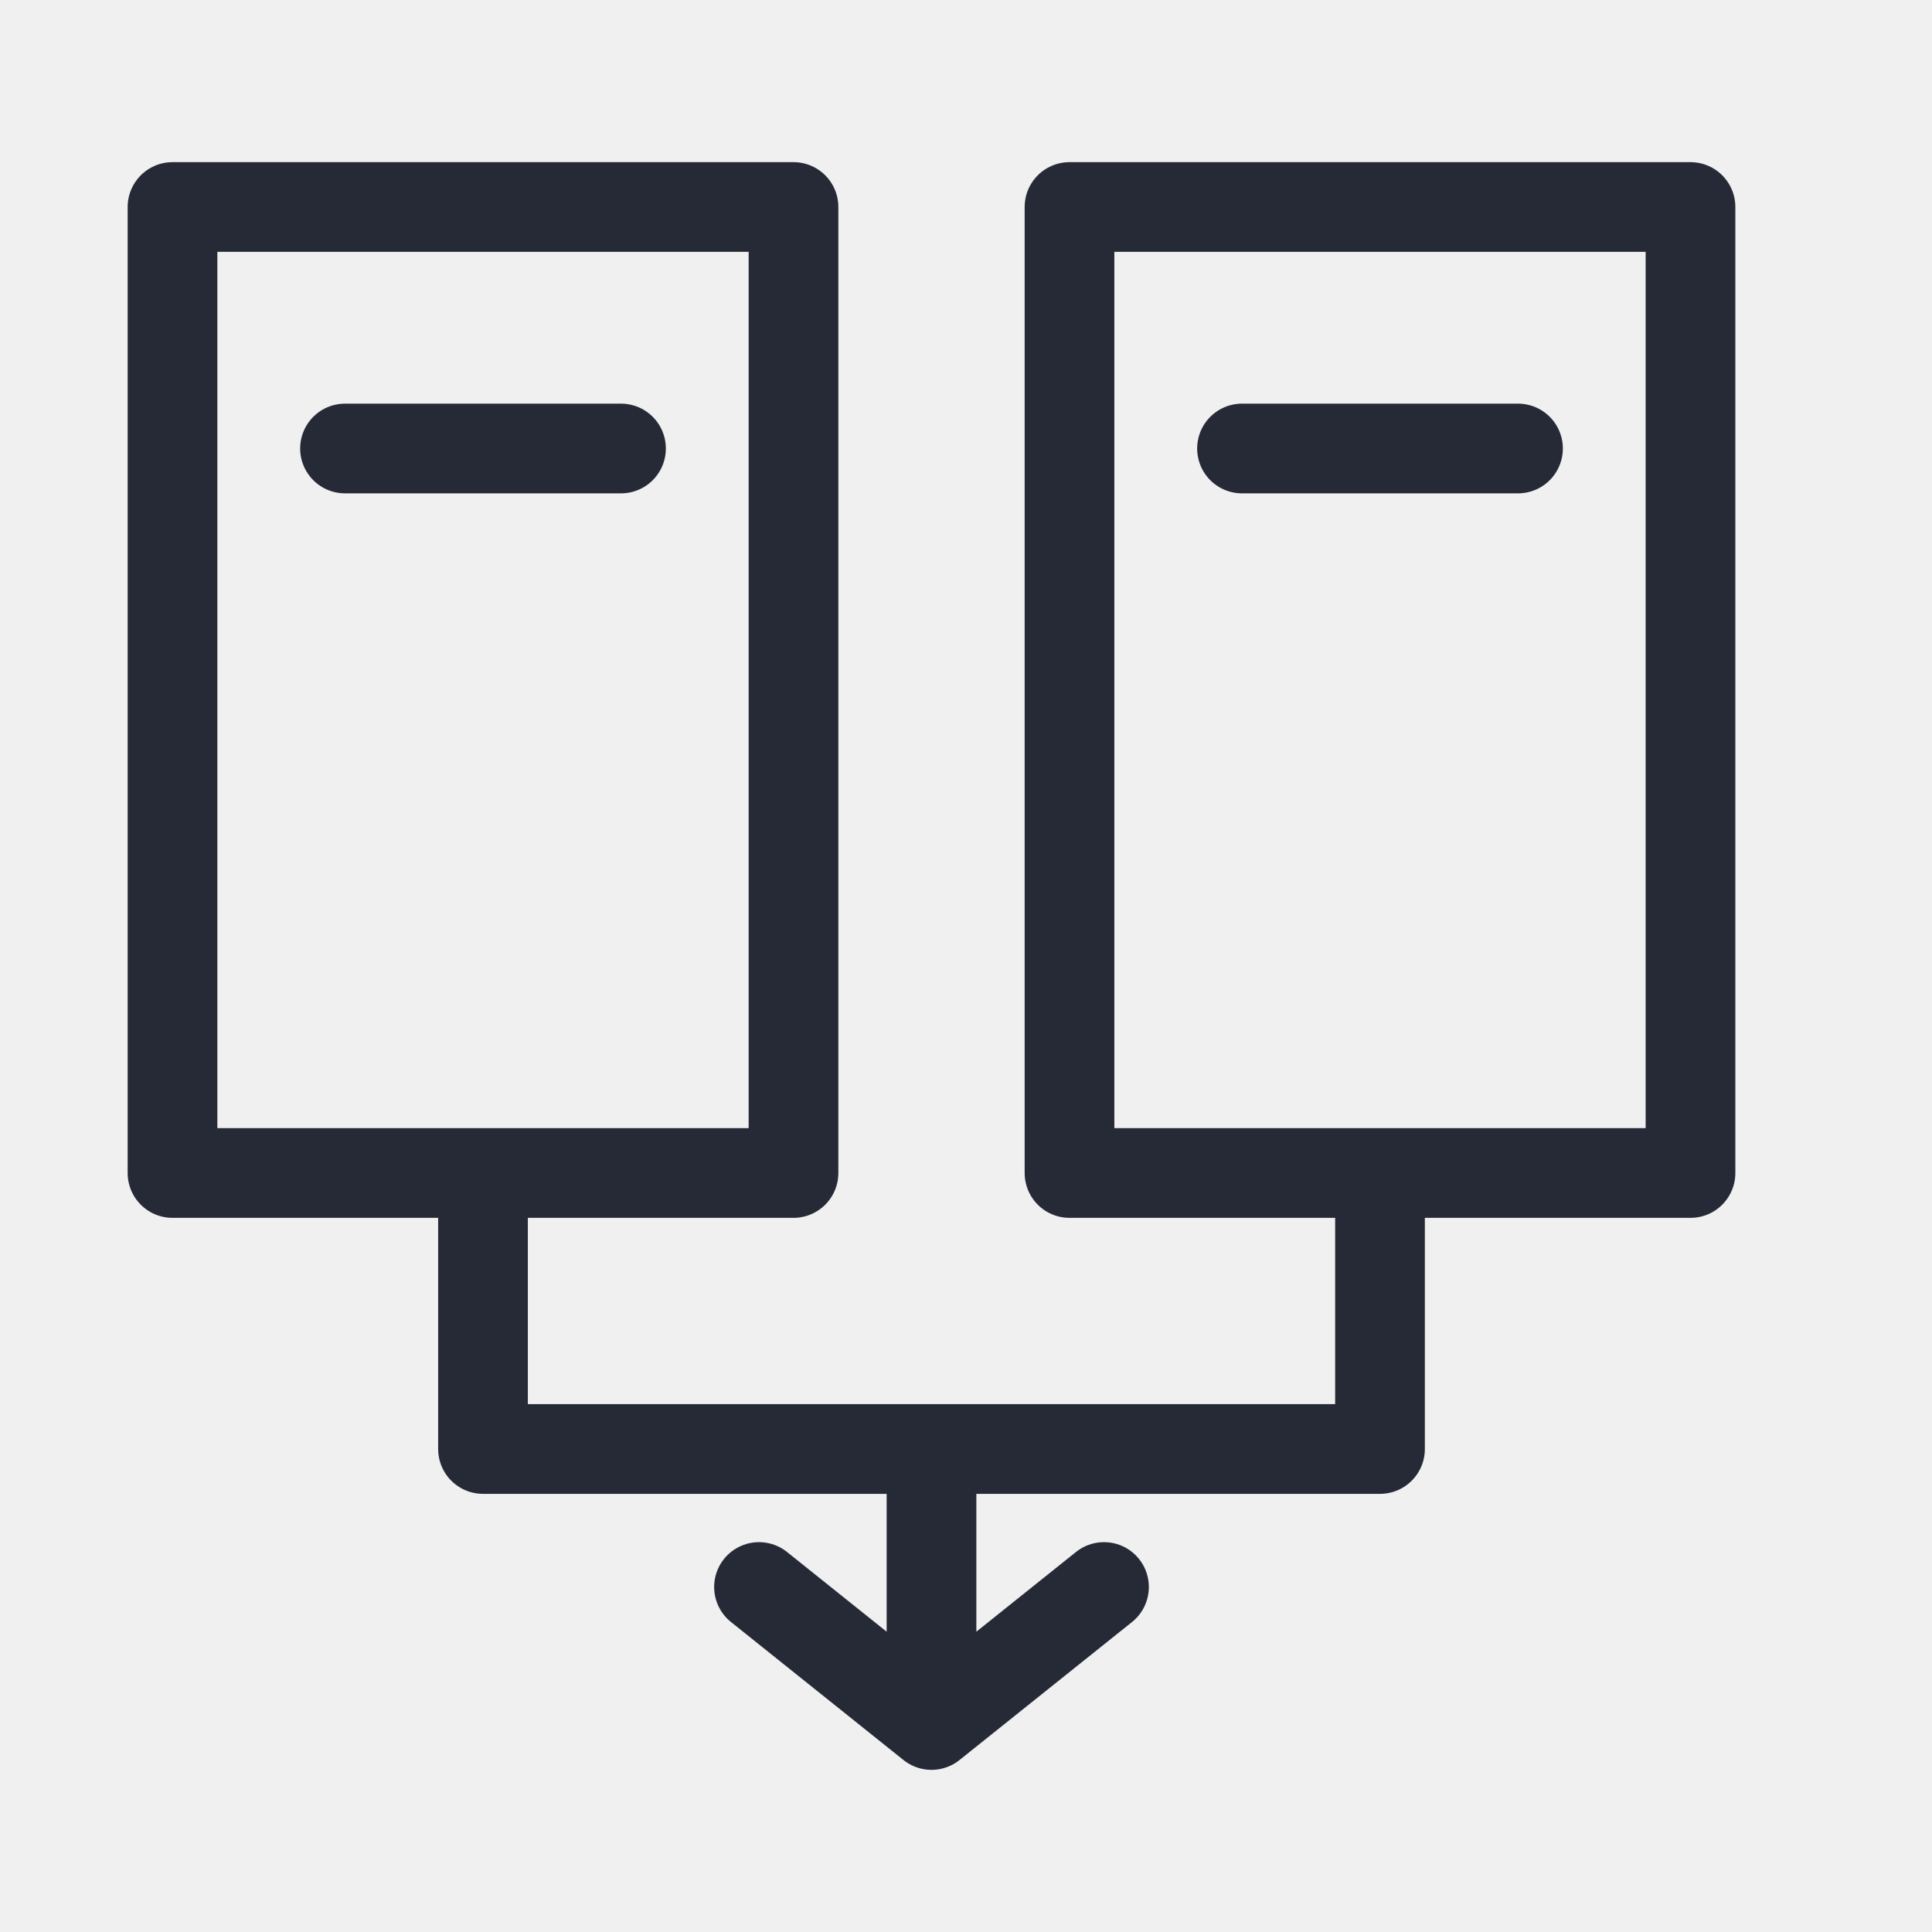
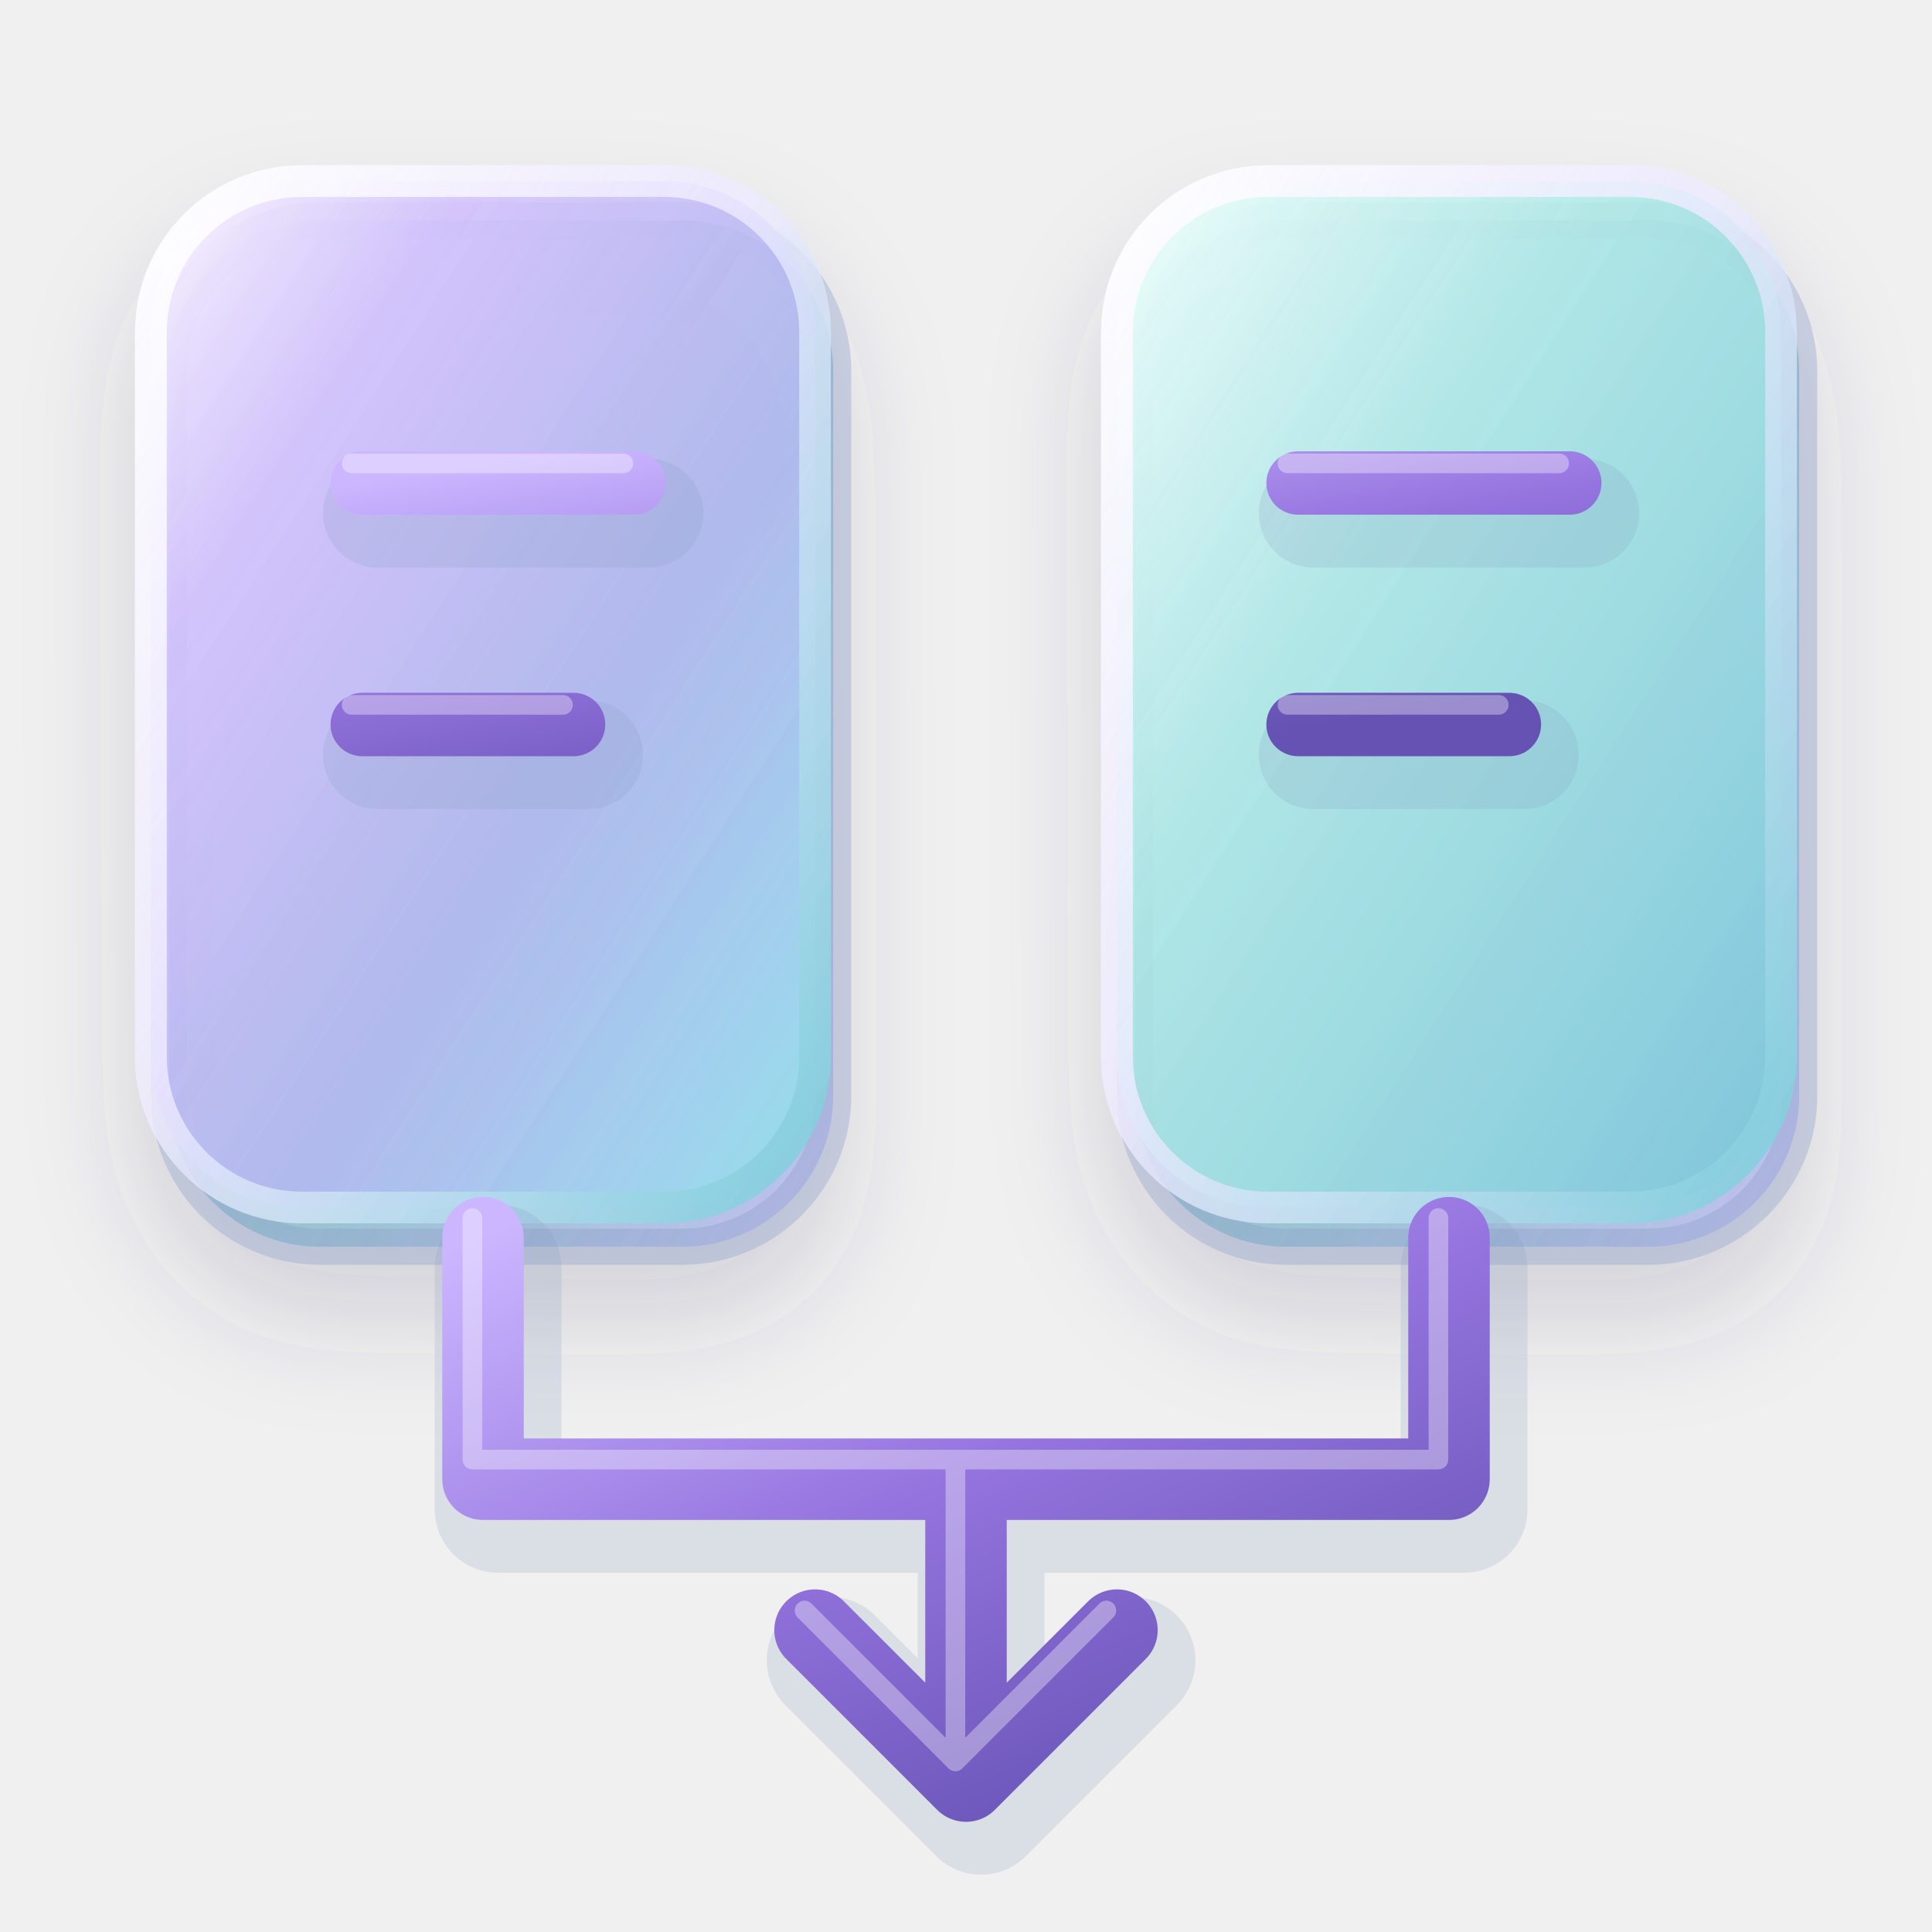
- <svg xmlns="http://www.w3.org/2000/svg" viewBox="0 0 56 56" role="img" aria-labelledby="icon-title icon-desc" style="max-width:100%;height:auto">
-   <g fill="none" stroke="#252a36" stroke-width="2.6" stroke-linecap="round" stroke-linejoin="round">
-     <path d="M5 6h18v28H5zM31 6h18v28H31zM10 13h8m18 0h8M14 34v8h26v-8M27 42v8M22 46l5 4 5-4" />
+ <svg xmlns="http://www.w3.org/2000/svg" viewBox="0 0 64 64" width="64" height="64" role="img" aria-labelledby="title desc" data-style="glass-b-20261116">
+   <defs>
+     <linearGradient id="glass" x1="0" y1="0" x2="1" y2="1">
+       <stop stop-color="#faf8ff" stop-opacity=".96" />
+       <stop offset=".24" stop-color="#d6c4ff" stop-opacity=".88" />
+       <stop offset=".61" stop-color="#b5b8f2" stop-opacity=".82" />
+       <stop offset="1" stop-color="#91e3eb" stop-opacity=".95" />
+     </linearGradient>
+     <linearGradient id="mint" x1="0" y1="0" x2="1" y2="1">
+       <stop stop-color="#f0fffd" stop-opacity=".98" />
+       <stop offset=".37" stop-color="#b1ebe7" stop-opacity=".87" />
+       <stop offset="1" stop-color="#7cc4da" stop-opacity=".98" />
+     </linearGradient>
+     <linearGradient id="violet" x1="0" y1="0" x2=".8" y2="1">
+       <stop stop-color="#cbb6ff" />
+       <stop offset=".5" stop-color="#9574df" />
+       <stop offset="1" stop-color="#6552b3" />
+     </linearGradient>
+     <linearGradient id="edge" x1="0" y1="0" x2="1" y2="1">
+       <stop stop-color="#fff" stop-opacity=".98" />
+       <stop offset=".46" stop-color="#eeeaff" stop-opacity=".8" />
+       <stop offset="1" stop-color="#7dcddb" stop-opacity=".95" />
+     </linearGradient>
+     <linearGradient id="rim" x1="0" y1="0" x2="1" y2="1">
+       <stop stop-color="#b7a0e9" stop-opacity=".7" />
+       <stop offset=".55" stop-color="#82bdcb" stop-opacity=".75" />
+       <stop offset="1" stop-color="#c4c0f2" />
+     </linearGradient>
+     <radialGradient id="lens" cx=".3" cy=".2" r=".95">
+       <stop stop-color="#fff" stop-opacity=".92" />
+       <stop offset=".45" stop-color="#d8d0f6" stop-opacity=".7" />
+       <stop offset="1" stop-color="#a4dce3" stop-opacity=".88" />
+     </radialGradient>
+     <filter id="shadow" x="-40%" y="-40%" width="190%" height="200%" color-interpolation-filters="sRGB">
+       <feDropShadow dx="0" dy="2.2" stdDeviation="1.8" flood-color="#443965" flood-opacity=".17" />
+     </filter>
+   </defs>
+   <g filter="url(#shadow)">
+     <g transform="translate(.6 1.3)" fill="url(#rim)" stroke="#8e9fc8" stroke-opacity=".38" stroke-width="1.2">
+       <rect x="5" y="6" width="22" height="34" rx="5" />
+     </g>
+     <g fill="url(#glass)" stroke="url(#edge)" stroke-width="1.05" stroke-linejoin="round">
+       <rect x="5" y="6" width="22" height="34" rx="5" />
+     </g>
  </g>
+   <g filter="url(#shadow)">
+     <g transform="translate(.6 1.3)" fill="url(#rim)" stroke="#8e9fc8" stroke-opacity=".38" stroke-width="1.2">
+       <rect x="37" y="6" width="22" height="34" rx="5" />
+     </g>
+     <g fill="url(#mint)" stroke="url(#edge)" stroke-width="1.05" stroke-linejoin="round">
+       <rect x="37" y="6" width="22" height="34" rx="5" />
+     </g>
+   </g>
+   <path d="M12 16h9m-9 8h7M43 16h9m-9 8h7" fill="none" stroke="#859cbf" stroke-opacity=".20" stroke-width="3.6" stroke-linecap="round" stroke-linejoin="round" transform="translate(.5 1)" />
+   <path d="M12 16h9m-9 8h7M43 16h9m-9 8h7" fill="none" stroke="url(#violet)" stroke-width="2.1" stroke-linecap="round" stroke-linejoin="round" />
+   <path d="M12 16h9m-9 8h7M43 16h9m-9 8h7" fill="none" stroke="#fff" stroke-opacity=".35" stroke-width=".65" stroke-linecap="round" stroke-linejoin="round" transform="translate(-.35 -.65)" />
+   <path d="M16 41v8h32v-8M32 49v10m-5-5 5 5 5-5" fill="none" stroke="#859cbf" stroke-opacity=".20" stroke-width="4.2" stroke-linecap="round" stroke-linejoin="round" transform="translate(.5 1)" />
+   <path d="M16 41v8h32v-8M32 49v10m-5-5 5 5 5-5" fill="none" stroke="url(#violet)" stroke-width="2.7" stroke-linecap="round" stroke-linejoin="round" />
+   <path d="M16 41v8h32v-8M32 49v10m-5-5 5 5 5-5" fill="none" stroke="#fff" stroke-opacity=".35" stroke-width=".65" stroke-linecap="round" stroke-linejoin="round" transform="translate(-.35 -.65)" />
</svg>
